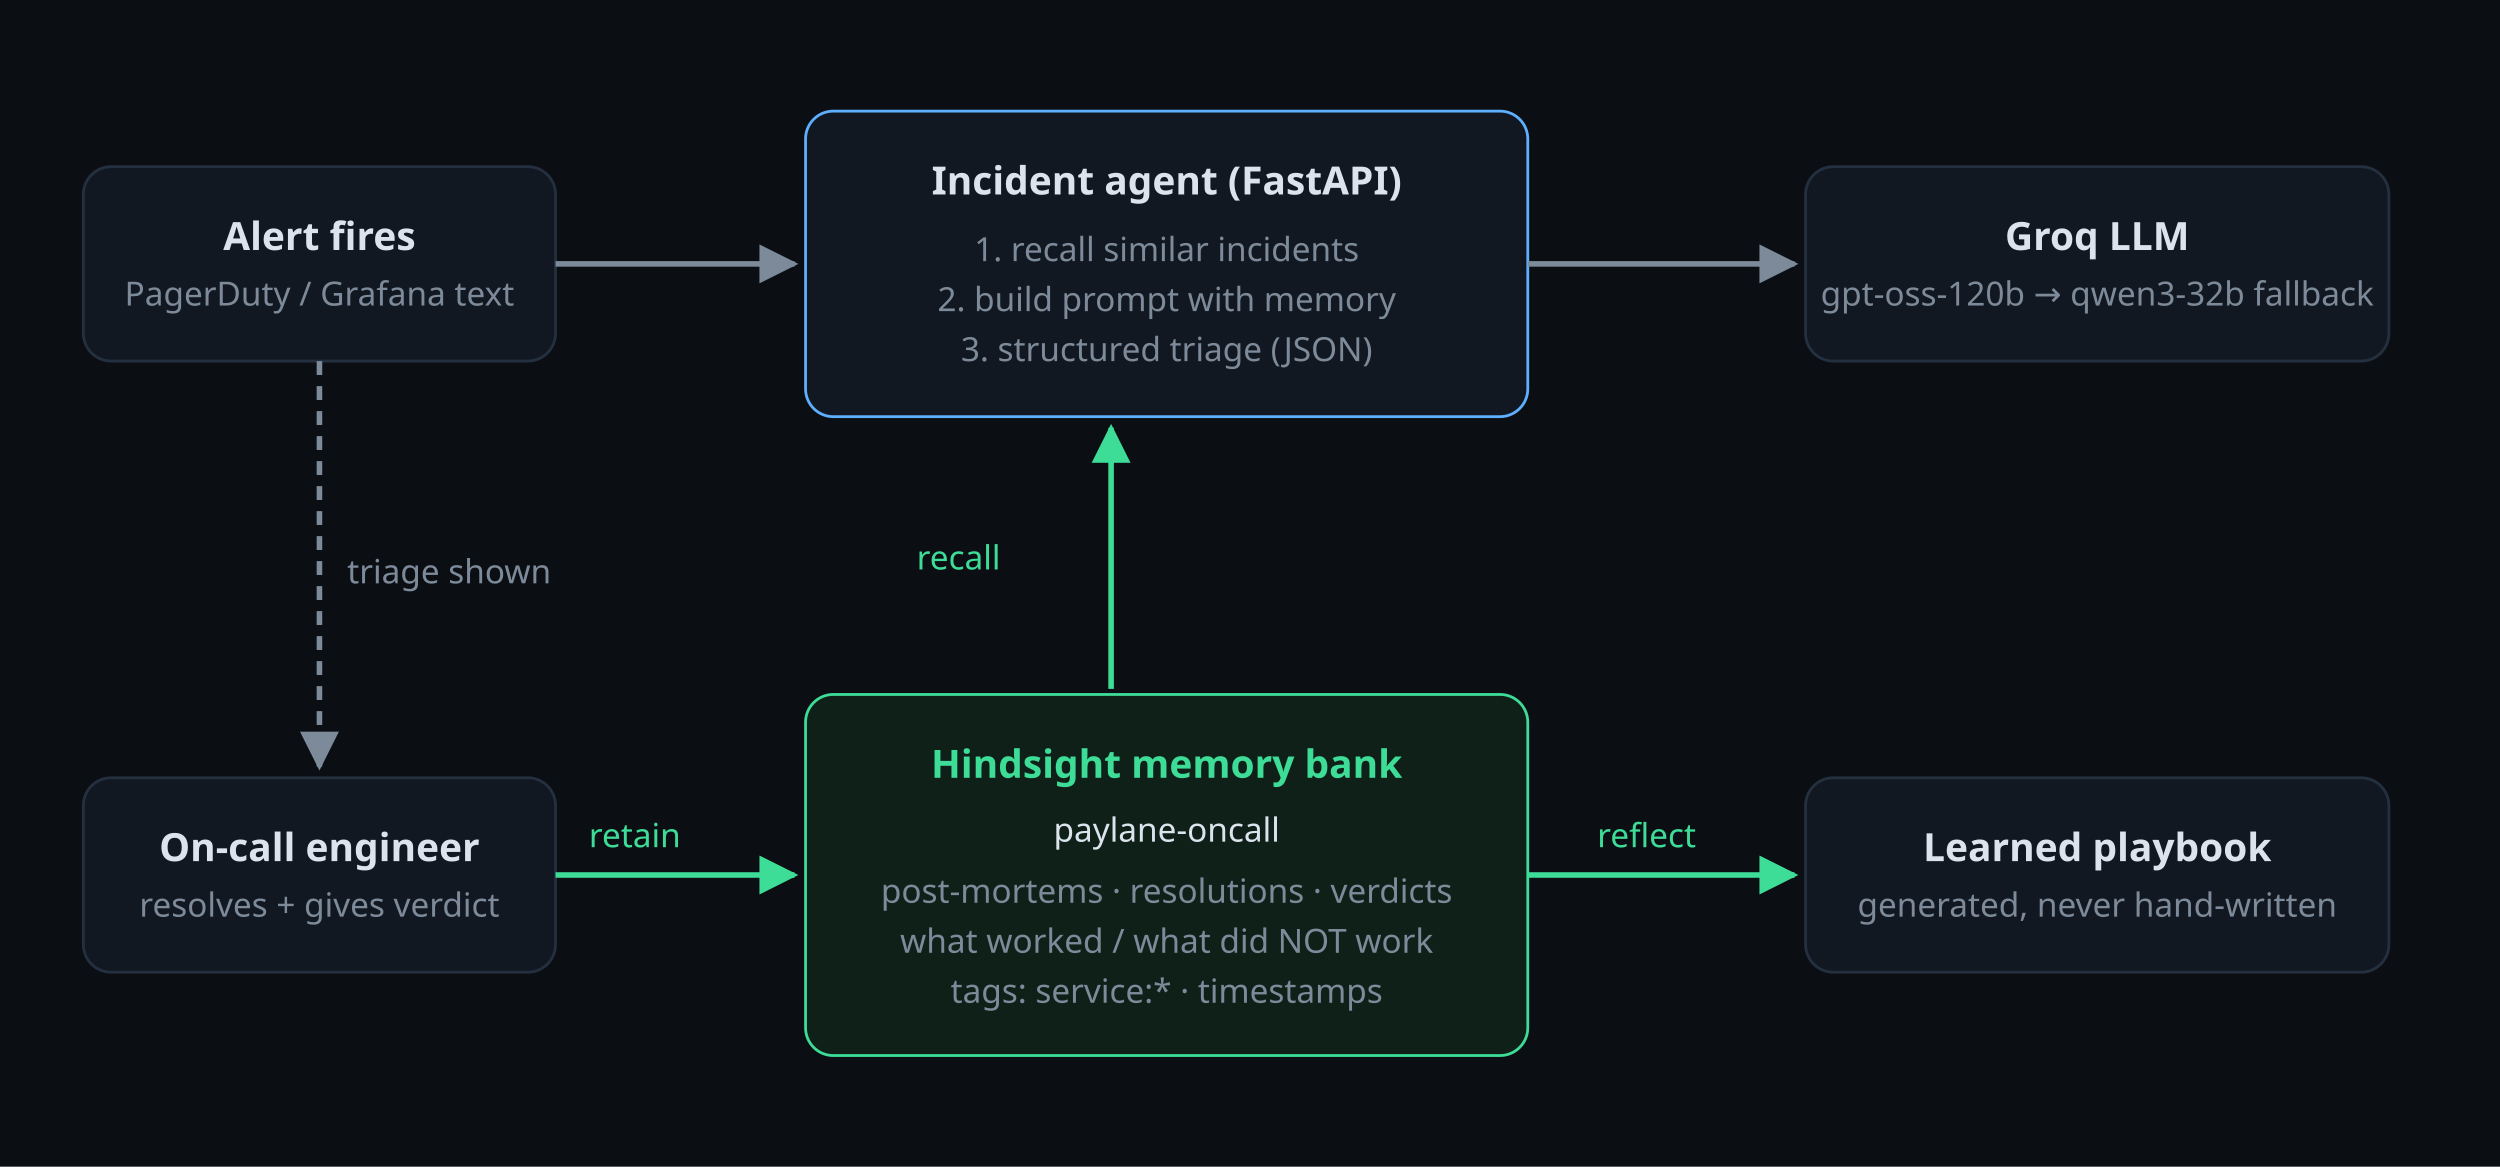
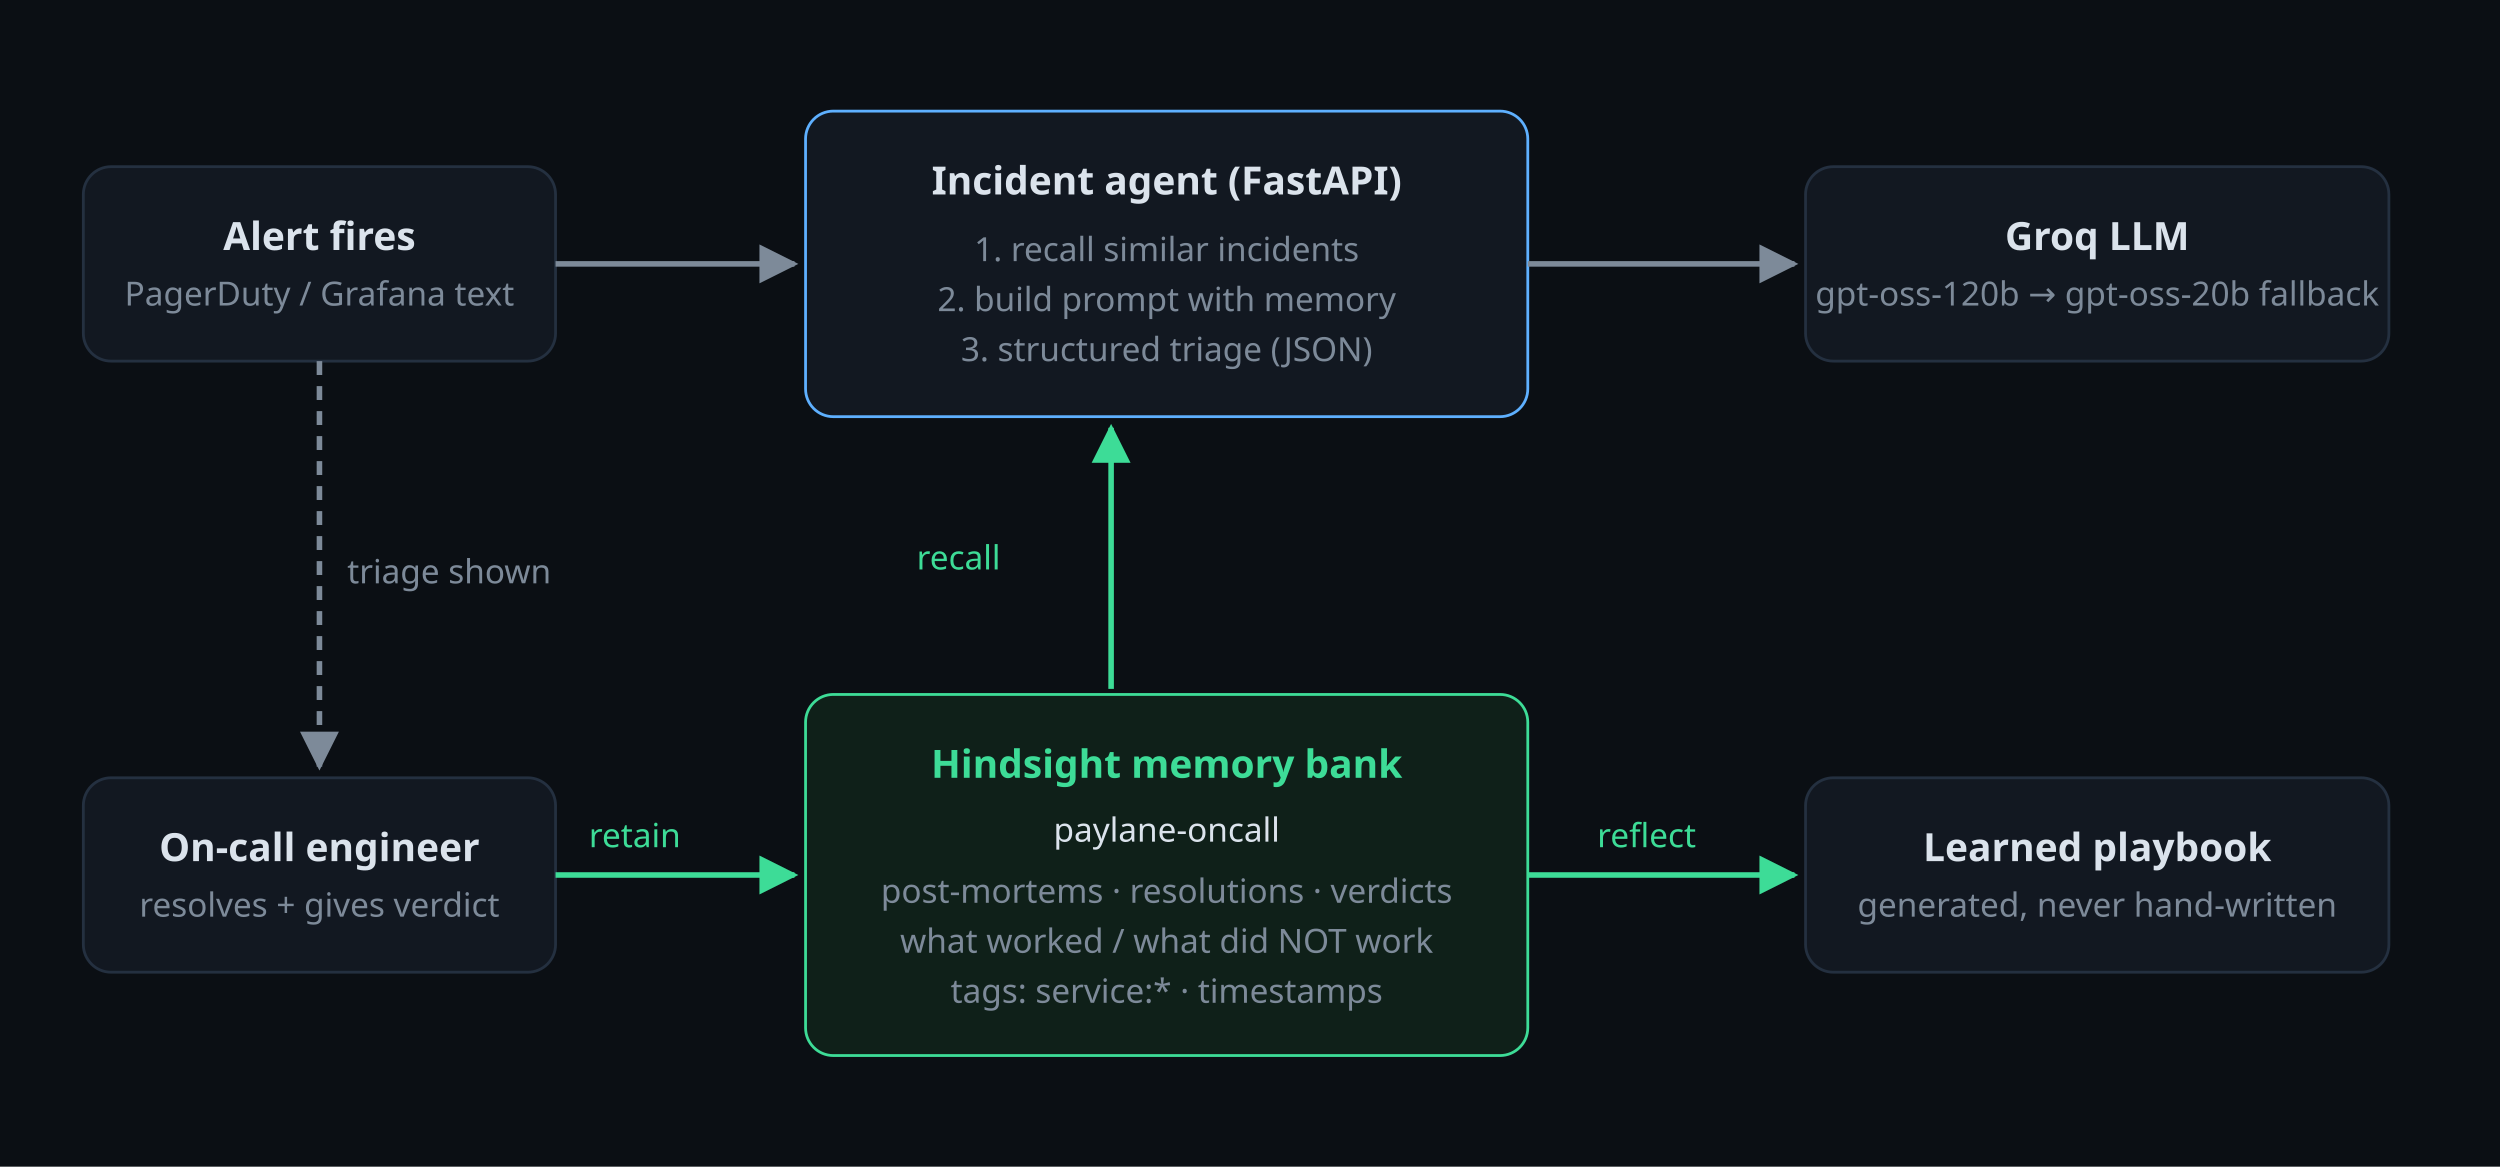
<svg xmlns="http://www.w3.org/2000/svg" viewBox="0 0 900 420" font-family="Segoe UI, system-ui, sans-serif" font-size="14">
  <rect width="900" height="420" fill="#0b0f14" />
  <defs>
    <marker id="a" viewBox="0 0 10 10" refX="9" refY="5" markerWidth="7" markerHeight="7" orient="auto">
      <path d="M0,0 L10,5 L0,10 z" fill="#7d8a99" />
    </marker>
    <marker id="g" viewBox="0 0 10 10" refX="9" refY="5" markerWidth="7" markerHeight="7" orient="auto">
      <path d="M0,0 L10,5 L0,10 z" fill="#3ddc97" />
    </marker>
  </defs>
  <rect x="30" y="60" width="170" height="70" rx="10" fill="#121821" stroke="#243040" />
  <text x="115" y="90" fill="#dbe3ec" text-anchor="middle" font-weight="600">Alert fires</text>
  <text x="115" y="110" fill="#7d8a99" text-anchor="middle" font-size="12">PagerDuty / Grafana text</text>
  <rect x="290" y="40" width="260" height="110" rx="10" fill="#121821" stroke="#5eb0ff" />
  <text x="420" y="70" fill="#dbe3ec" text-anchor="middle" font-weight="600">Incident agent (FastAPI)</text>
  <text x="420" y="94" fill="#7d8a99" text-anchor="middle" font-size="12">1. recall similar incidents</text>
  <text x="420" y="112" fill="#7d8a99" text-anchor="middle" font-size="12">2. build prompt with memory</text>
  <text x="420" y="130" fill="#7d8a99" text-anchor="middle" font-size="12">3. structured triage (JSON)</text>
  <rect x="650" y="60" width="210" height="70" rx="10" fill="#121821" stroke="#243040" />
  <text x="755" y="90" fill="#dbe3ec" text-anchor="middle" font-weight="600">Groq LLM</text>
-   <text x="755" y="110" fill="#7d8a99" text-anchor="middle" font-size="12">gpt-oss-120b → qwen3-32b fallback</text>
+   <text x="755" y="110" fill="#7d8a99" text-anchor="middle" font-size="12">gpt-oss-120b → gpt-oss-20b fallback</text>
  <rect x="290" y="250" width="260" height="130" rx="10" fill="#0f2019" stroke="#3ddc97" />
  <text x="420" y="280" fill="#3ddc97" text-anchor="middle" font-weight="700">Hindsight memory bank</text>
  <text x="420" y="303" fill="#dbe3ec" text-anchor="middle" font-size="12">paylane-oncall</text>
  <text x="420" y="325" fill="#7d8a99" text-anchor="middle" font-size="12">post-mortems · resolutions · verdicts</text>
  <text x="420" y="343" fill="#7d8a99" text-anchor="middle" font-size="12">what worked / what did NOT work</text>
  <text x="420" y="361" fill="#7d8a99" text-anchor="middle" font-size="12">tags: service:* · timestamps</text>
  <rect x="30" y="280" width="170" height="70" rx="10" fill="#121821" stroke="#243040" />
  <text x="115" y="310" fill="#dbe3ec" text-anchor="middle" font-weight="600">On-call engineer</text>
  <text x="115" y="330" fill="#7d8a99" text-anchor="middle" font-size="12">resolves + gives verdict</text>
  <rect x="650" y="280" width="210" height="70" rx="10" fill="#121821" stroke="#243040" />
  <text x="755" y="310" fill="#dbe3ec" text-anchor="middle" font-weight="600">Learned playbook</text>
  <text x="755" y="330" fill="#7d8a99" text-anchor="middle" font-size="12">generated, never hand-written</text>
  <line x1="200" y1="95" x2="286" y2="95" stroke="#7d8a99" stroke-width="2" marker-end="url(#a)" />
  <line x1="550" y1="95" x2="646" y2="95" stroke="#7d8a99" stroke-width="2" marker-end="url(#a)" />
  <line x1="400" y1="248" x2="400" y2="154" stroke="#3ddc97" stroke-width="2" marker-end="url(#g)" />
  <text x="330" y="205" fill="#3ddc97" font-size="12">recall</text>
  <line x1="200" y1="315" x2="286" y2="315" stroke="#3ddc97" stroke-width="2" marker-end="url(#g)" />
  <text x="212" y="305" fill="#3ddc97" font-size="12">retain</text>
  <line x1="115" y1="130" x2="115" y2="276" stroke="#7d8a99" stroke-width="2" stroke-dasharray="5 4" marker-end="url(#a)" />
  <text x="125" y="210" fill="#7d8a99" font-size="12">triage shown</text>
  <line x1="550" y1="315" x2="646" y2="315" stroke="#3ddc97" stroke-width="2" marker-end="url(#g)" />
  <text x="575" y="305" fill="#3ddc97" font-size="12">reflect</text>
</svg>
